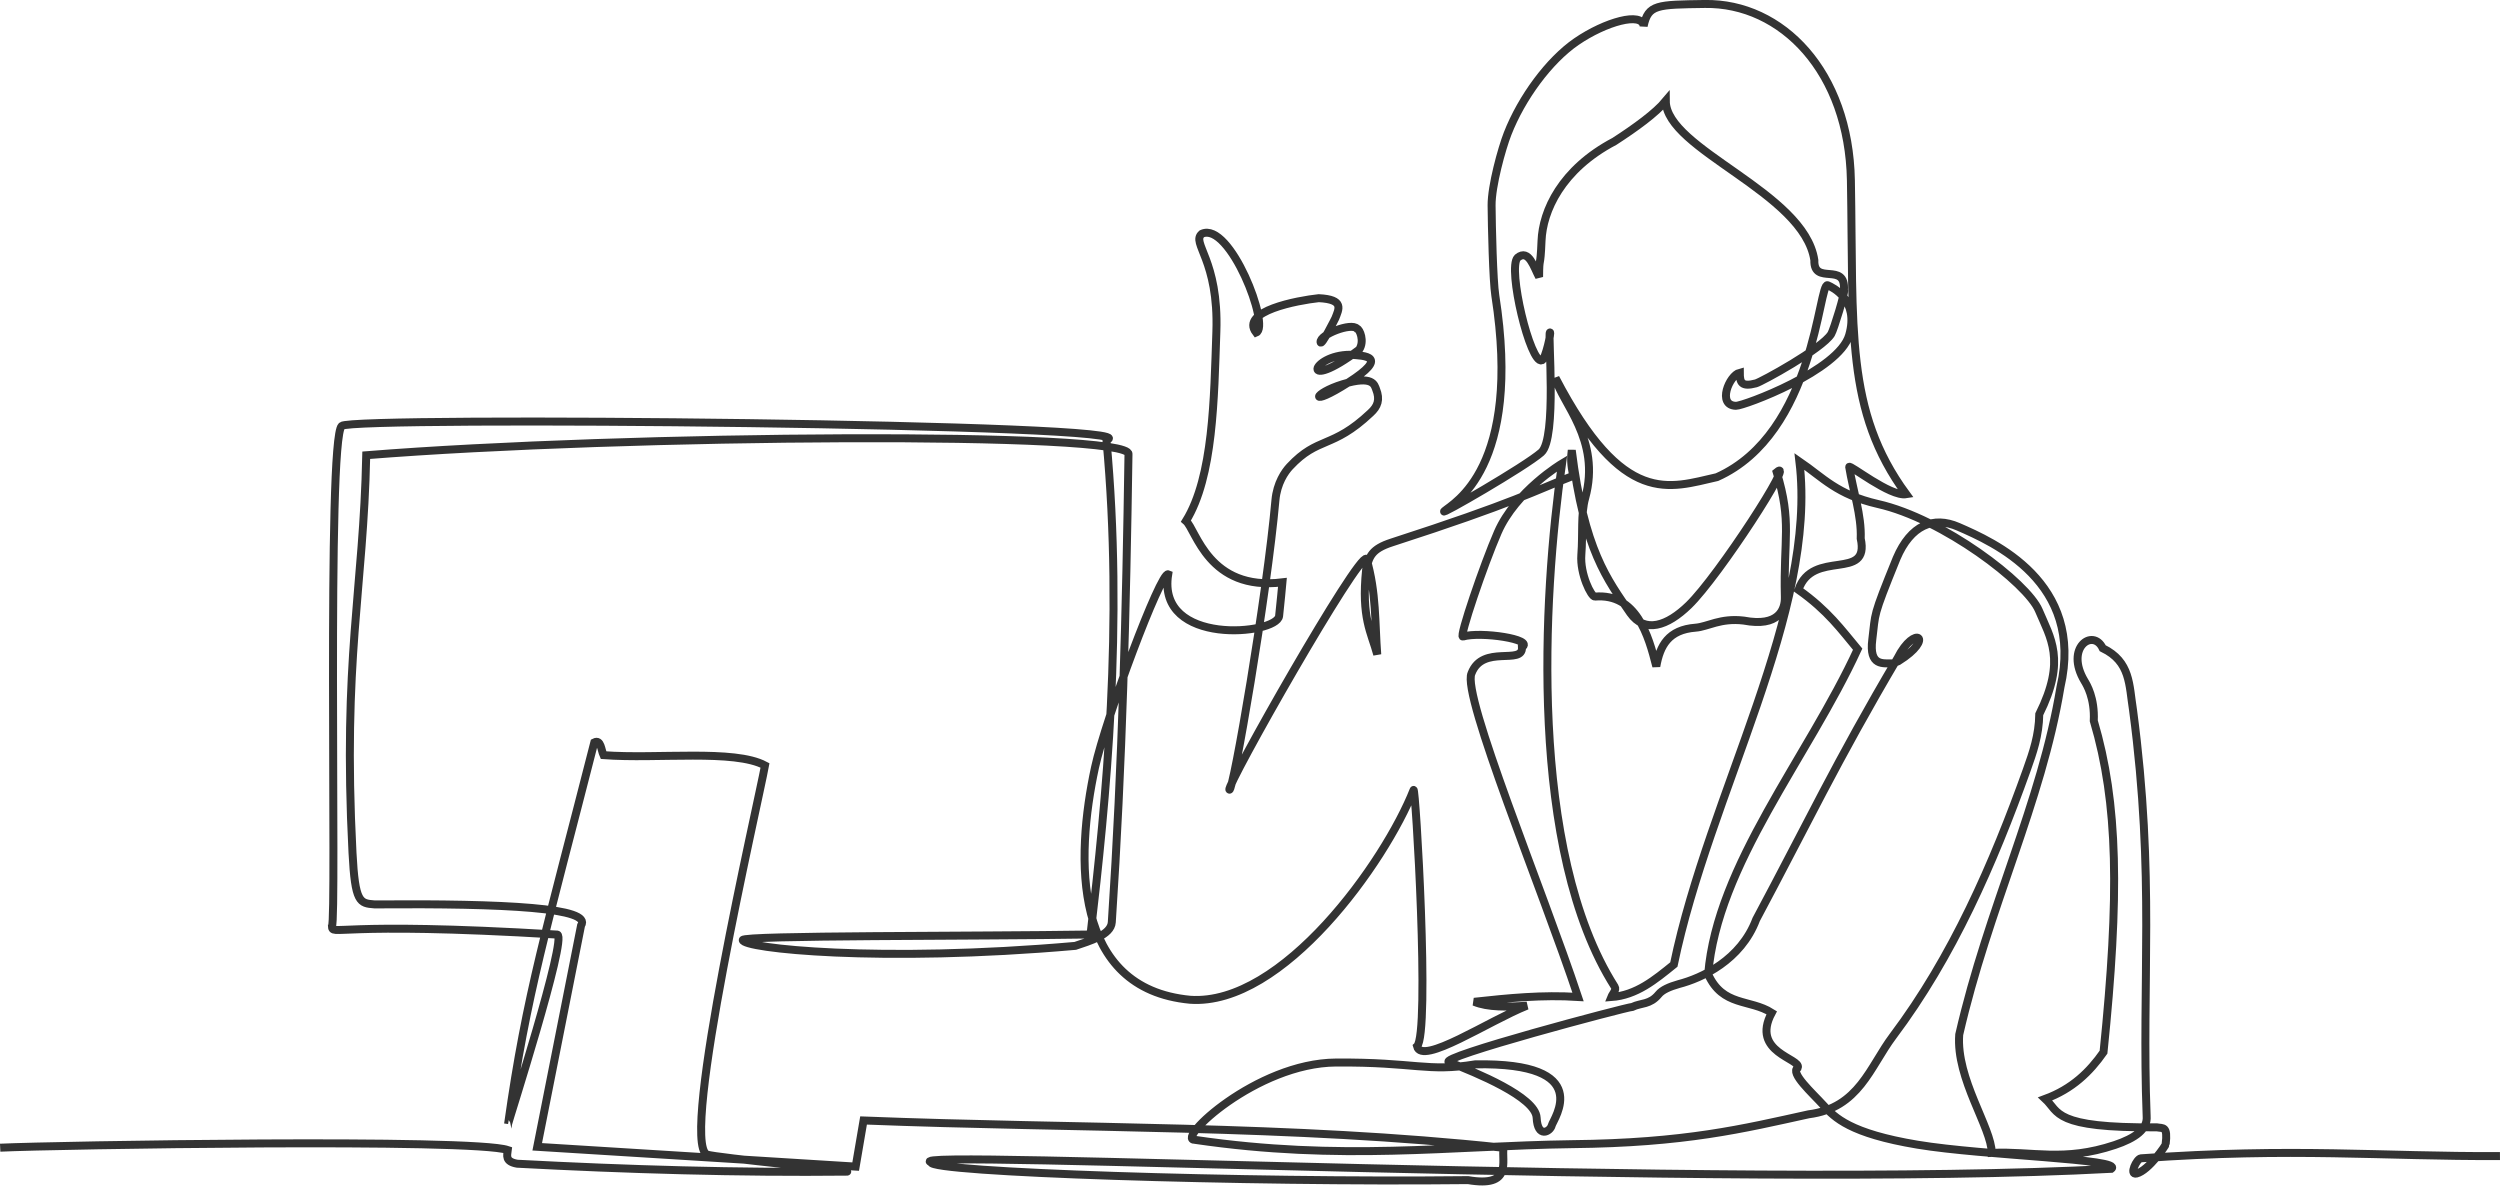
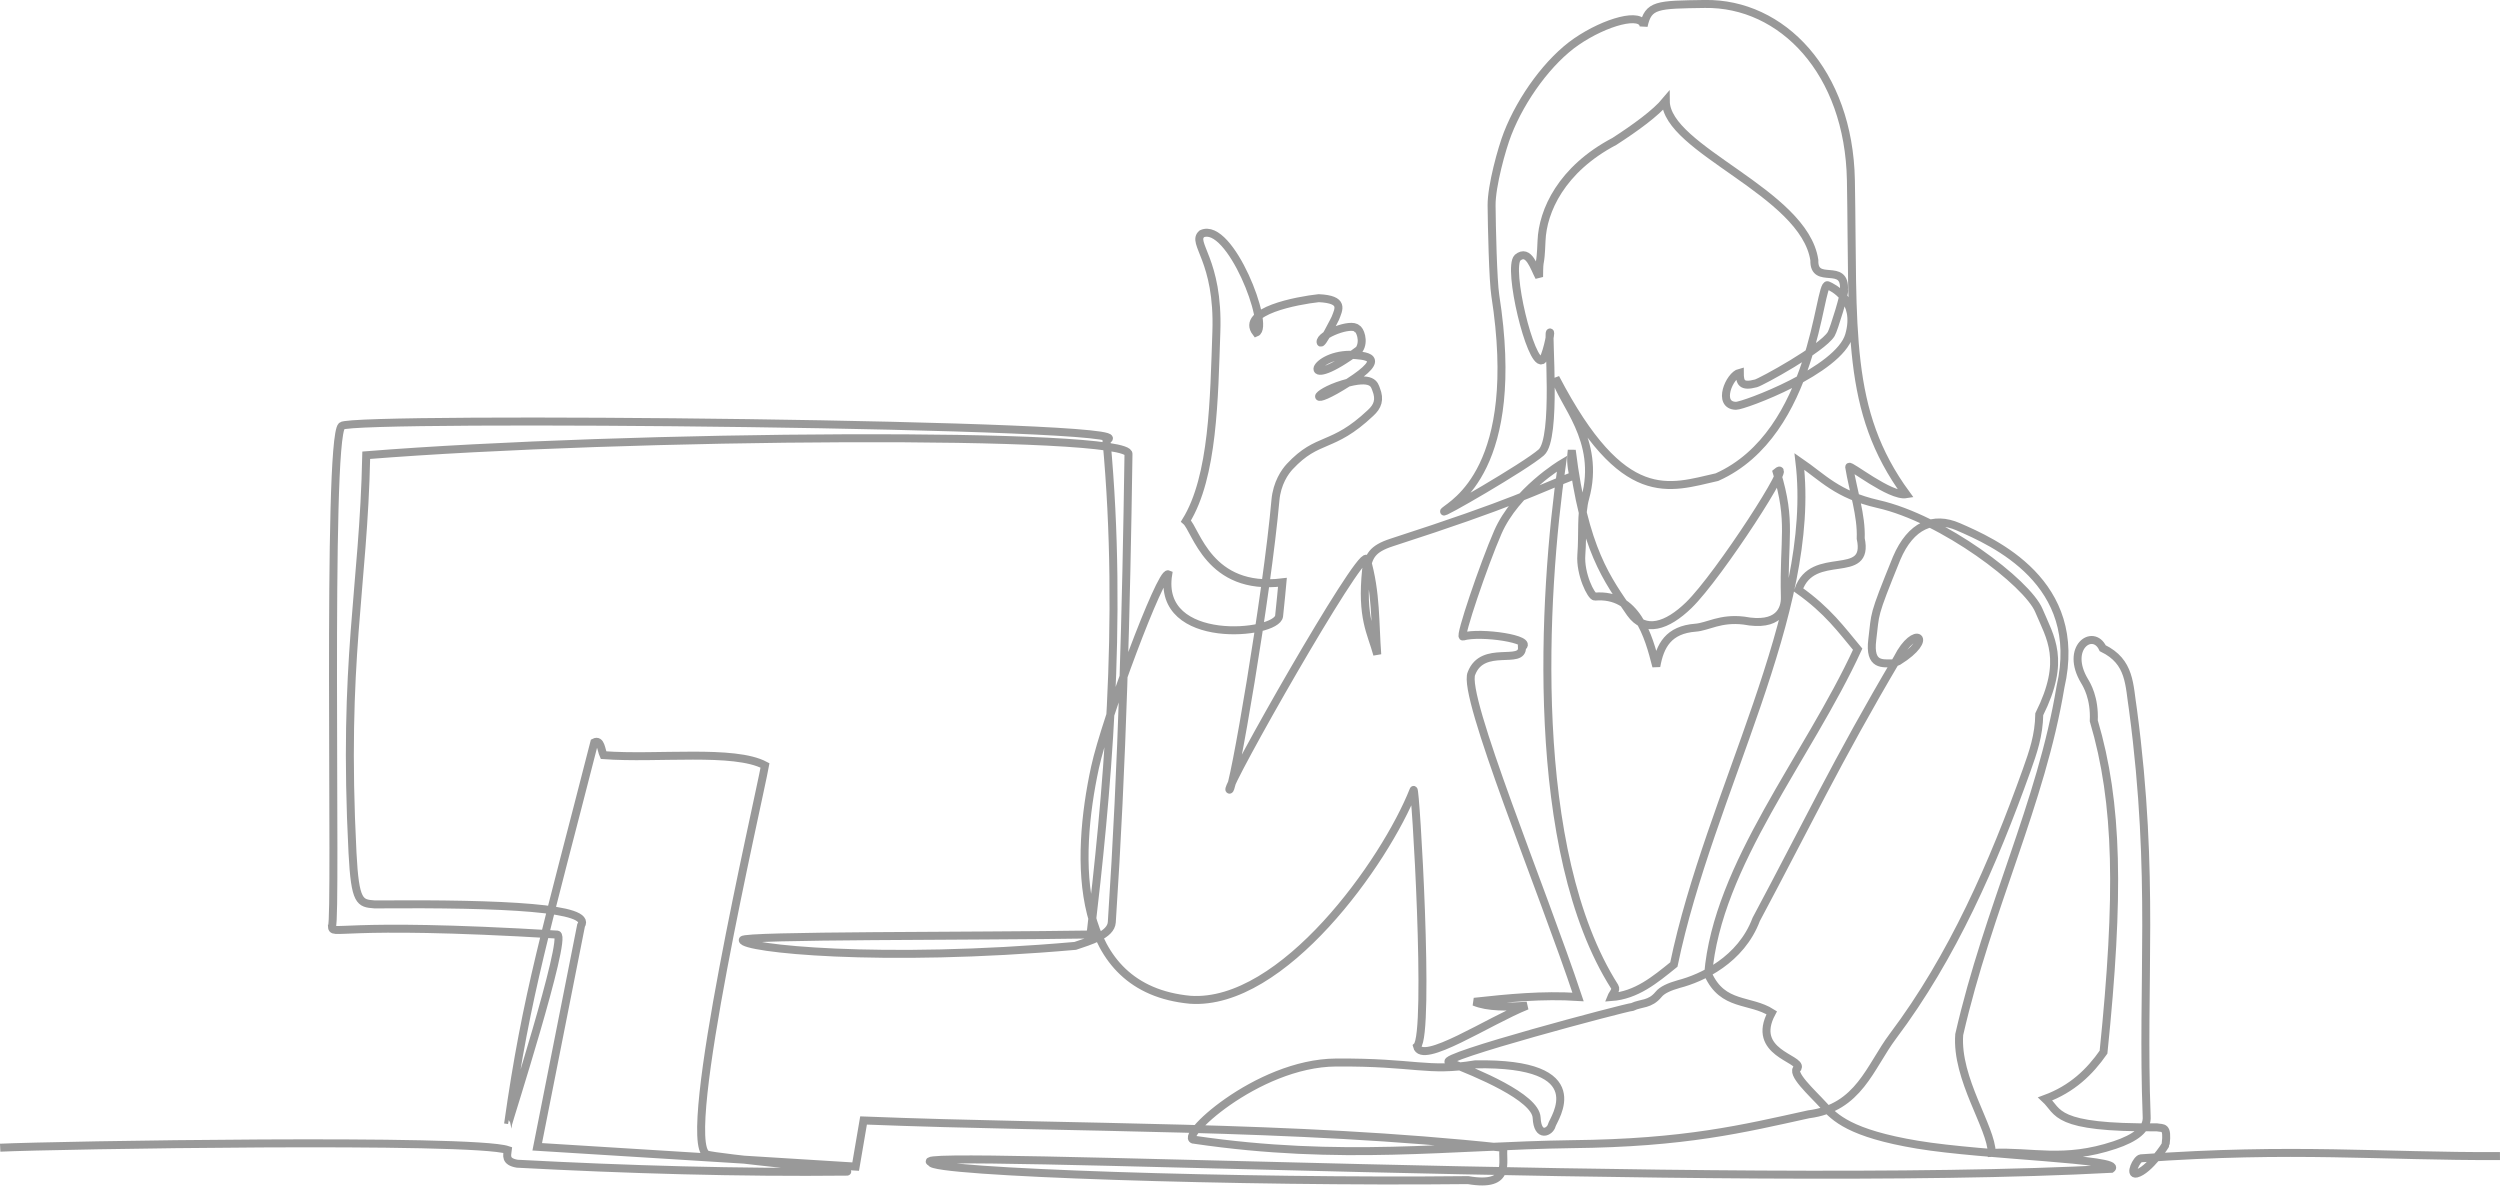
<svg xmlns="http://www.w3.org/2000/svg" width="165.853mm" height="78.649mm" viewBox="0 0 165.853 78.649" version="1.1" id="svg929">
  <defs id="defs923" />
  <g id="layer1" transform="translate(24.71794,-31.73487)">
-     <path id="path1046" style="display:inline;fill:none;stroke:#333;stroke-width:0.529;stroke-linecap:butt;stroke-linejoin:miter;stroke-miterlimit:4;stroke-dasharray:none;stroke-opacity:1" d="m 141.133,108.431 c -7.893,0.035 -13.662,-0.581 -23.821,0.148 -0.281,0.028 -0.803,1.134 -0.29,1.01 0.804,-0.194 1.98,-1.923 1.934,-1.942 0.144,-1.235 -0.161,-1.04 -0.594,-1.124 -6.886,0.061 -6.462,-1.019 -7.396,-1.887 1.794,-0.662 2.952,-1.791 3.866,-3.099 1.07,-10.437 0.974,-16.518 -0.646,-21.982 0.07,-1.518 -0.465,-2.39 -0.613,-2.637 -1.332,-2.225 0.571,-3.526 1.205,-2.18 1.853,0.9 1.744,2.42 2.014,4.118 1.472,11.102 0.559,18.006 0.902,26.939 0.07,0.851 -0.766,1.449 -2.114,1.901 -3.403,1.136 -5.454,0.392 -8.162,0.523 -0.014,-1.683 -2.378,-4.901 -2.159,-7.848 1.939,-8.457 5.439,-15.331 6.717,-23.057 1.611,-6.972 -4.474,-9.626 -6.777,-10.63 -1.649,-0.719 -3.152,-0.12 -4.093,2.089 -1.635,4.027 -1.382,3.569 -1.613,5.384 -0.231,1.815 0.734,1.562 1.369,1.59 l 0.359,-0.148 c 2.476,-1.534 1.092,-2.483 -0.054,-0.199 -4.045,6.848 -6.018,11.047 -9.376,17.33 -1.011,2.699 -3.611,3.896 -5.142,4.291 -0.618,0.175 -1.103,0.391 -1.336,0.684 -0.576,0.699 -1.156,0.552 -1.734,0.828 -0.429,0.029 -13.008,3.364 -12.168,3.665 1.787,0.693 5.75,2.316 5.814,3.689 0.063,1.373 0.899,0.932 1.002,0.507 0.103,-0.425 2.923,-4.197 -5.083,-4.049 -3.184,0.525 -3.959,-0.158 -9.239,-0.121 -5.281,0.037 -10.677,5.172 -9.355,5.129 9.755,1.429 16.851,0.403 25.011,0.287 7.538,-0.075 11.386,-1.03 15.703,-1.98 3.347,-0.424 4.072,-3.155 5.601,-5.189 3.954,-5.259 6.649,-11.442 8.867,-17.637 0.428,-1.196 0.816,-2.31 0.838,-3.716 1.796,-3.604 0.736,-5.067 -0.03,-6.891 -0.767,-1.824 -6.363,-6.087 -10.672,-7.055 -2.725,-0.626 -3.64,-1.748 -5.211,-2.823 1.2,10.02 -5.968,21.978 -8.33,33.374 -1.247,1.008 -2.482,2.04 -4.153,2.16 0.085,-0.216 0.363,-0.474 0.23,-0.684 -5.729,-9.016 -4.774,-25.876 -3.497,-34.714 0,0 -3.063,1.822 -4.259,4.564 -0.924,2.117 -2.588,6.998 -2.314,6.916 1.173,-0.351 4.764,0.183 3.918,0.703 0.073,1.226 -2.6,-0.214 -3.35,1.738 -0.648,1.459 4.701,14.346 7.07,21.468 -2.363,-0.152 -4.631,0.073 -6.892,0.321 0.918,0.378 2.181,0.351 3.501,0.257 -2.544,1.016 -6.977,3.984 -7.294,2.697 0.883,-0.808 -0.107,-17.472 -0.229,-16.999 -1.878,4.761 -8.67,14.334 -14.817,13.911 -7.825,-0.734 -7.627,-9.367 -6.313,-15.421 0.697,-3.209 4.358,-13.016 4.854,-12.806 -0.777,4.801 7.207,4.013 7.357,2.772 0.065,-0.539 0.221,-2.238 0.221,-2.238 -4.902,0.603 -5.724,-3.49 -6.399,-4.07 1.818,-2.95 1.862,-8.113 2.016,-12.552 0.167,-4.795 -1.695,-5.884 -0.961,-6.502 1.869,-0.842 4.562,6.178 3.599,6.558 -1.088,-1.419 2.745,-2.135 4.154,-2.286 1.724,0.084 1.328,0.732 1.098,1.335 0,0 -0.934,1.881 -0.977,1.587 -0.073,-0.503 2.057,-1.331 2.419,-0.899 0.18,0.038 0.514,0.828 0.142,1.39 -3.937,2.95 -3.248,0.345 -0.595,0.341 0.993,0.067 2.597,0.093 -0.108,1.829 -2.706,1.736 -2.39,0.731 -0.38,0.122 2.01,-0.609 2.095,0.06 2.206,0.338 0.276,0.691 0.106,1.14 -0.37,1.574 -2.552,2.408 -3.471,1.529 -5.361,3.558 -0.309,0.331 -0.847,1.089 -0.948,2.234 -0.548,6.228 -2.818,19.47 -3.054,19.196 -0.219,-0.255 8.556,-15.724 9.097,-15.315 0.657,2.247 0.552,4.259 0.713,6.353 -0.401,-1.479 -1.065,-2.415 -0.739,-5.632 0.197,-0.877 0.363,-1.372 1.701,-1.805 8.204,-2.652 9.541,-3.455 12.046,-4.425 -0.176,-0.724 -0.166,-1.237 -0.105,-1.691 0.824,6.655 2.366,8.572 3.883,10.797 0.97,1.372 2.45,0.868 3.881,-0.521 2,-1.941 7.156,-9.94 5.834,-8.824 1.018,3.335 0.439,4.389 0.54,8.287 0.021,0.815 -0.398,2.002 -2.728,1.56 -1.553,-0.187 -2.39,0.411 -3.195,0.471 -1.799,0.135 -2.365,1.194 -2.606,2.567 -0.52,-2.053 -1.313,-4.858 -4.073,-4.63 -0.242,0.02 -0.997,-1.496 -0.9,-2.772 0.108,-1.416 -0.04,-2.696 0.255,-3.761 1.076,-3.889 -1.575,-6.325 -1.968,-7.974 4.501,8.625 7.56,7.288 10.71,6.583 6.524,-2.907 6.74,-12.981 7.344,-12.73 0.324,0.135 2.102,0.97 1.424,3.315 -0.678,2.345 -6.997,4.693 -7.506,4.683 -1.279,-0.027 -0.444,-2.029 0.254,-2.2 0,0.644 0.103,0.967 1.07,0.711 0.351,-0.093 4.4,-2.303 4.992,-3.273 0.174,-0.284 0.956,-2.835 0.846,-2.908 0.135,-1.918 -2.015,-0.276 -1.963,-1.99 -0.67,-4.512 -9.839,-7.332 -9.856,-10.566 -0.671,0.806 -1.99,1.767 -3.407,2.684 -3.52,1.852 -4.757,4.612 -4.836,6.594 -0.079,1.982 -0.154,0.903 -0.162,2.4 -0.332,-0.615 -0.684,-1.889 -1.425,-1.28 -0.692,0.675 0.844,7.102 1.612,6.812 0.243,-0.092 0.645,-1.939 0.53,-1.848 -0.143,0.113 0.48,7.029 -0.571,7.956 -1.05,0.928 -6.9,4.302 -6.43,3.889 0.57,-0.501 5.167,-2.832 3.38,-14.295 -0.154,-0.989 -0.236,-4.612 -0.247,-5.979 -0.011,-1.293 0.676,-3.772 1.061,-4.76 0.93,-2.385 2.754,-4.862 4.564,-6.105 1.935,-1.329 4.367,-1.994 4.462,-1.037 0.303,-1.435 0.898,-1.417 4.063,-1.464 5.106,-0.076 9.556,4.491 9.687,11.7 0.18,9.918 -0.395,15.274 3.674,20.825 -1.069,0.18 -3.788,-2.016 -3.787,-1.81 0.256,1.583 0.826,3.21 0.764,4.748 0.619,2.876 -3.193,0.647 -4.131,3.404 1.949,1.378 2.852,2.65 3.929,3.939 -3.308,7.19 -9.321,14.292 -9.919,21.569 0.971,2.153 2.768,1.63 4.218,2.551 -1.422,2.651 1.974,3.02 1.729,3.647 -0.54,0.339 0.963,1.672 1.706,2.493 0.743,0.82 1.762,1.865 6.23,2.61 4.468,0.745 13.753,0.94 12.862,1.602 -25.298,1.362 -80.976,-1.343 -78.296,-0.432 -0.183,0.662 20.748,1.345 35.623,1.181 2.976,0.507 2.206,-1.255 2.355,-2.144 -14.152,-1.523 -28.306,-1.256 -42.459,-1.812 l -0.523,3.06 -21.126,-1.314 2.908,-14.681 C 14.605,91.965 8.906,91.667 0.128,91.734 -0.849,91.658 -1.163,91.621 -1.333,88.304 -1.989,75.426 -0.605,70.879 -0.421,61.936 16.679,60.564 50.448,60.326 50.147,61.869 c -0.153,10.371 -0.401,20.381 -1.107,31.048 -0.056,0.852 -1.484,1.246 -2.424,1.569 -12.995,1.144 -22.087,0.166 -22.06,-0.39 0.041,-0.317 15.381,-0.243 23.072,-0.365 1.047,-8.926 2.195,-20.557 1.057,-32.813 3.544,-1.078 -50.028,-1.579 -50.731,-0.928 -1.004,0.93 -0.325,32.864 -0.65,33.174 0.041,0.714 0.013,-0.33 14.953,0.573 0.677,0.179 -3.298,12.563 -3.269,12.568 1.222,-8.662 2.544,-12.877 5.721,-25.318 0.437,-0.224 0.455,0.508 0.609,0.845 3.572,0.27 8.667,-0.409 10.716,0.683 -0.442,2.431 -5.666,24.888 -3.86,25.811 0.653,0.224 9.572,1.063 9.31,1.137 -7.204,0.078 -14.627,-0.14 -21.895,-0.526 -0.809,-0.144 -0.666,-0.539 -0.621,-0.909 -2.323,-0.785 -30.039,-0.323 -33.674,-0.154" />
+     <path id="path1046" style="display:inline;fill:none;stroke:#999;stroke-width:0.529;stroke-linecap:butt;stroke-linejoin:miter;stroke-miterlimit:4;stroke-dasharray:none;stroke-opacity:1" d="m 141.133,108.431 c -7.893,0.035 -13.662,-0.581 -23.821,0.148 -0.281,0.028 -0.803,1.134 -0.29,1.01 0.804,-0.194 1.98,-1.923 1.934,-1.942 0.144,-1.235 -0.161,-1.04 -0.594,-1.124 -6.886,0.061 -6.462,-1.019 -7.396,-1.887 1.794,-0.662 2.952,-1.791 3.866,-3.099 1.07,-10.437 0.974,-16.518 -0.646,-21.982 0.07,-1.518 -0.465,-2.39 -0.613,-2.637 -1.332,-2.225 0.571,-3.526 1.205,-2.18 1.853,0.9 1.744,2.42 2.014,4.118 1.472,11.102 0.559,18.006 0.902,26.939 0.07,0.851 -0.766,1.449 -2.114,1.901 -3.403,1.136 -5.454,0.392 -8.162,0.523 -0.014,-1.683 -2.378,-4.901 -2.159,-7.848 1.939,-8.457 5.439,-15.331 6.717,-23.057 1.611,-6.972 -4.474,-9.626 -6.777,-10.63 -1.649,-0.719 -3.152,-0.12 -4.093,2.089 -1.635,4.027 -1.382,3.569 -1.613,5.384 -0.231,1.815 0.734,1.562 1.369,1.59 l 0.359,-0.148 c 2.476,-1.534 1.092,-2.483 -0.054,-0.199 -4.045,6.848 -6.018,11.047 -9.376,17.33 -1.011,2.699 -3.611,3.896 -5.142,4.291 -0.618,0.175 -1.103,0.391 -1.336,0.684 -0.576,0.699 -1.156,0.552 -1.734,0.828 -0.429,0.029 -13.008,3.364 -12.168,3.665 1.787,0.693 5.75,2.316 5.814,3.689 0.063,1.373 0.899,0.932 1.002,0.507 0.103,-0.425 2.923,-4.197 -5.083,-4.049 -3.184,0.525 -3.959,-0.158 -9.239,-0.121 -5.281,0.037 -10.677,5.172 -9.355,5.129 9.755,1.429 16.851,0.403 25.011,0.287 7.538,-0.075 11.386,-1.03 15.703,-1.98 3.347,-0.424 4.072,-3.155 5.601,-5.189 3.954,-5.259 6.649,-11.442 8.867,-17.637 0.428,-1.196 0.816,-2.31 0.838,-3.716 1.796,-3.604 0.736,-5.067 -0.03,-6.891 -0.767,-1.824 -6.363,-6.087 -10.672,-7.055 -2.725,-0.626 -3.64,-1.748 -5.211,-2.823 1.2,10.02 -5.968,21.978 -8.33,33.374 -1.247,1.008 -2.482,2.04 -4.153,2.16 0.085,-0.216 0.363,-0.474 0.23,-0.684 -5.729,-9.016 -4.774,-25.876 -3.497,-34.714 0,0 -3.063,1.822 -4.259,4.564 -0.924,2.117 -2.588,6.998 -2.314,6.916 1.173,-0.351 4.764,0.183 3.918,0.703 0.073,1.226 -2.6,-0.214 -3.35,1.738 -0.648,1.459 4.701,14.346 7.07,21.468 -2.363,-0.152 -4.631,0.073 -6.892,0.321 0.918,0.378 2.181,0.351 3.501,0.257 -2.544,1.016 -6.977,3.984 -7.294,2.697 0.883,-0.808 -0.107,-17.472 -0.229,-16.999 -1.878,4.761 -8.67,14.334 -14.817,13.911 -7.825,-0.734 -7.627,-9.367 -6.313,-15.421 0.697,-3.209 4.358,-13.016 4.854,-12.806 -0.777,4.801 7.207,4.013 7.357,2.772 0.065,-0.539 0.221,-2.238 0.221,-2.238 -4.902,0.603 -5.724,-3.49 -6.399,-4.07 1.818,-2.95 1.862,-8.113 2.016,-12.552 0.167,-4.795 -1.695,-5.884 -0.961,-6.502 1.869,-0.842 4.562,6.178 3.599,6.558 -1.088,-1.419 2.745,-2.135 4.154,-2.286 1.724,0.084 1.328,0.732 1.098,1.335 0,0 -0.934,1.881 -0.977,1.587 -0.073,-0.503 2.057,-1.331 2.419,-0.899 0.18,0.038 0.514,0.828 0.142,1.39 -3.937,2.95 -3.248,0.345 -0.595,0.341 0.993,0.067 2.597,0.093 -0.108,1.829 -2.706,1.736 -2.39,0.731 -0.38,0.122 2.01,-0.609 2.095,0.06 2.206,0.338 0.276,0.691 0.106,1.14 -0.37,1.574 -2.552,2.408 -3.471,1.529 -5.361,3.558 -0.309,0.331 -0.847,1.089 -0.948,2.234 -0.548,6.228 -2.818,19.47 -3.054,19.196 -0.219,-0.255 8.556,-15.724 9.097,-15.315 0.657,2.247 0.552,4.259 0.713,6.353 -0.401,-1.479 -1.065,-2.415 -0.739,-5.632 0.197,-0.877 0.363,-1.372 1.701,-1.805 8.204,-2.652 9.541,-3.455 12.046,-4.425 -0.176,-0.724 -0.166,-1.237 -0.105,-1.691 0.824,6.655 2.366,8.572 3.883,10.797 0.97,1.372 2.45,0.868 3.881,-0.521 2,-1.941 7.156,-9.94 5.834,-8.824 1.018,3.335 0.439,4.389 0.54,8.287 0.021,0.815 -0.398,2.002 -2.728,1.56 -1.553,-0.187 -2.39,0.411 -3.195,0.471 -1.799,0.135 -2.365,1.194 -2.606,2.567 -0.52,-2.053 -1.313,-4.858 -4.073,-4.63 -0.242,0.02 -0.997,-1.496 -0.9,-2.772 0.108,-1.416 -0.04,-2.696 0.255,-3.761 1.076,-3.889 -1.575,-6.325 -1.968,-7.974 4.501,8.625 7.56,7.288 10.71,6.583 6.524,-2.907 6.74,-12.981 7.344,-12.73 0.324,0.135 2.102,0.97 1.424,3.315 -0.678,2.345 -6.997,4.693 -7.506,4.683 -1.279,-0.027 -0.444,-2.029 0.254,-2.2 0,0.644 0.103,0.967 1.07,0.711 0.351,-0.093 4.4,-2.303 4.992,-3.273 0.174,-0.284 0.956,-2.835 0.846,-2.908 0.135,-1.918 -2.015,-0.276 -1.963,-1.99 -0.67,-4.512 -9.839,-7.332 -9.856,-10.566 -0.671,0.806 -1.99,1.767 -3.407,2.684 -3.52,1.852 -4.757,4.612 -4.836,6.594 -0.079,1.982 -0.154,0.903 -0.162,2.4 -0.332,-0.615 -0.684,-1.889 -1.425,-1.28 -0.692,0.675 0.844,7.102 1.612,6.812 0.243,-0.092 0.645,-1.939 0.53,-1.848 -0.143,0.113 0.48,7.029 -0.571,7.956 -1.05,0.928 -6.9,4.302 -6.43,3.889 0.57,-0.501 5.167,-2.832 3.38,-14.295 -0.154,-0.989 -0.236,-4.612 -0.247,-5.979 -0.011,-1.293 0.676,-3.772 1.061,-4.76 0.93,-2.385 2.754,-4.862 4.564,-6.105 1.935,-1.329 4.367,-1.994 4.462,-1.037 0.303,-1.435 0.898,-1.417 4.063,-1.464 5.106,-0.076 9.556,4.491 9.687,11.7 0.18,9.918 -0.395,15.274 3.674,20.825 -1.069,0.18 -3.788,-2.016 -3.787,-1.81 0.256,1.583 0.826,3.21 0.764,4.748 0.619,2.876 -3.193,0.647 -4.131,3.404 1.949,1.378 2.852,2.65 3.929,3.939 -3.308,7.19 -9.321,14.292 -9.919,21.569 0.971,2.153 2.768,1.63 4.218,2.551 -1.422,2.651 1.974,3.02 1.729,3.647 -0.54,0.339 0.963,1.672 1.706,2.493 0.743,0.82 1.762,1.865 6.23,2.61 4.468,0.745 13.753,0.94 12.862,1.602 -25.298,1.362 -80.976,-1.343 -78.296,-0.432 -0.183,0.662 20.748,1.345 35.623,1.181 2.976,0.507 2.206,-1.255 2.355,-2.144 -14.152,-1.523 -28.306,-1.256 -42.459,-1.812 l -0.523,3.06 -21.126,-1.314 2.908,-14.681 C 14.605,91.965 8.906,91.667 0.128,91.734 -0.849,91.658 -1.163,91.621 -1.333,88.304 -1.989,75.426 -0.605,70.879 -0.421,61.936 16.679,60.564 50.448,60.326 50.147,61.869 c -0.153,10.371 -0.401,20.381 -1.107,31.048 -0.056,0.852 -1.484,1.246 -2.424,1.569 -12.995,1.144 -22.087,0.166 -22.06,-0.39 0.041,-0.317 15.381,-0.243 23.072,-0.365 1.047,-8.926 2.195,-20.557 1.057,-32.813 3.544,-1.078 -50.028,-1.579 -50.731,-0.928 -1.004,0.93 -0.325,32.864 -0.65,33.174 0.041,0.714 0.013,-0.33 14.953,0.573 0.677,0.179 -3.298,12.563 -3.269,12.568 1.222,-8.662 2.544,-12.877 5.721,-25.318 0.437,-0.224 0.455,0.508 0.609,0.845 3.572,0.27 8.667,-0.409 10.716,0.683 -0.442,2.431 -5.666,24.888 -3.86,25.811 0.653,0.224 9.572,1.063 9.31,1.137 -7.204,0.078 -14.627,-0.14 -21.895,-0.526 -0.809,-0.144 -0.666,-0.539 -0.621,-0.909 -2.323,-0.785 -30.039,-0.323 -33.674,-0.154" />
  </g>
</svg>
